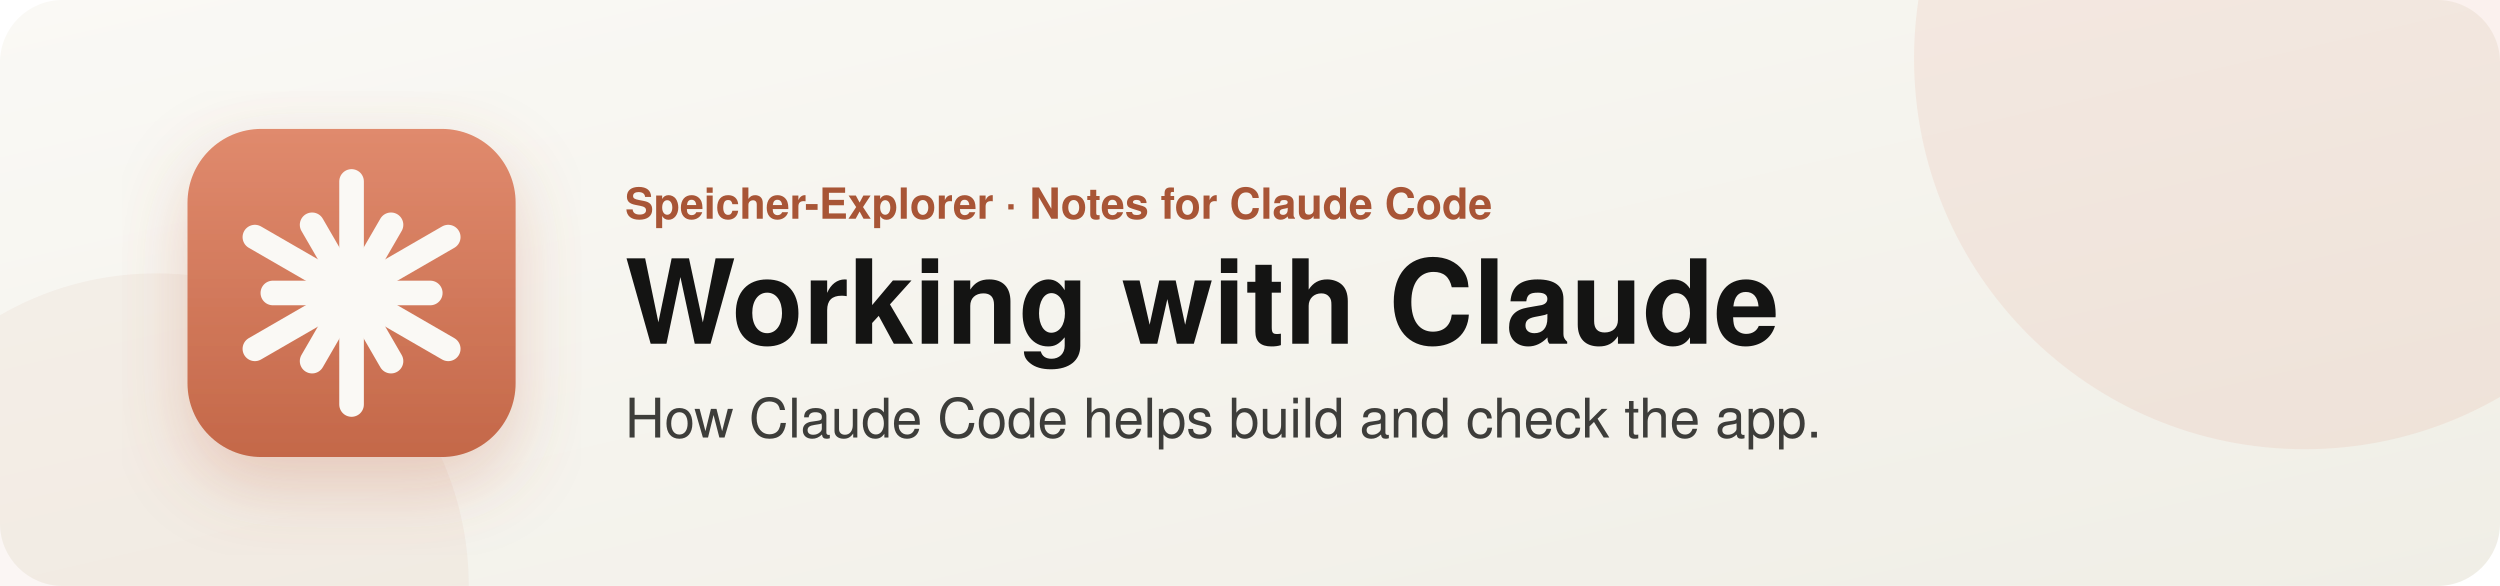
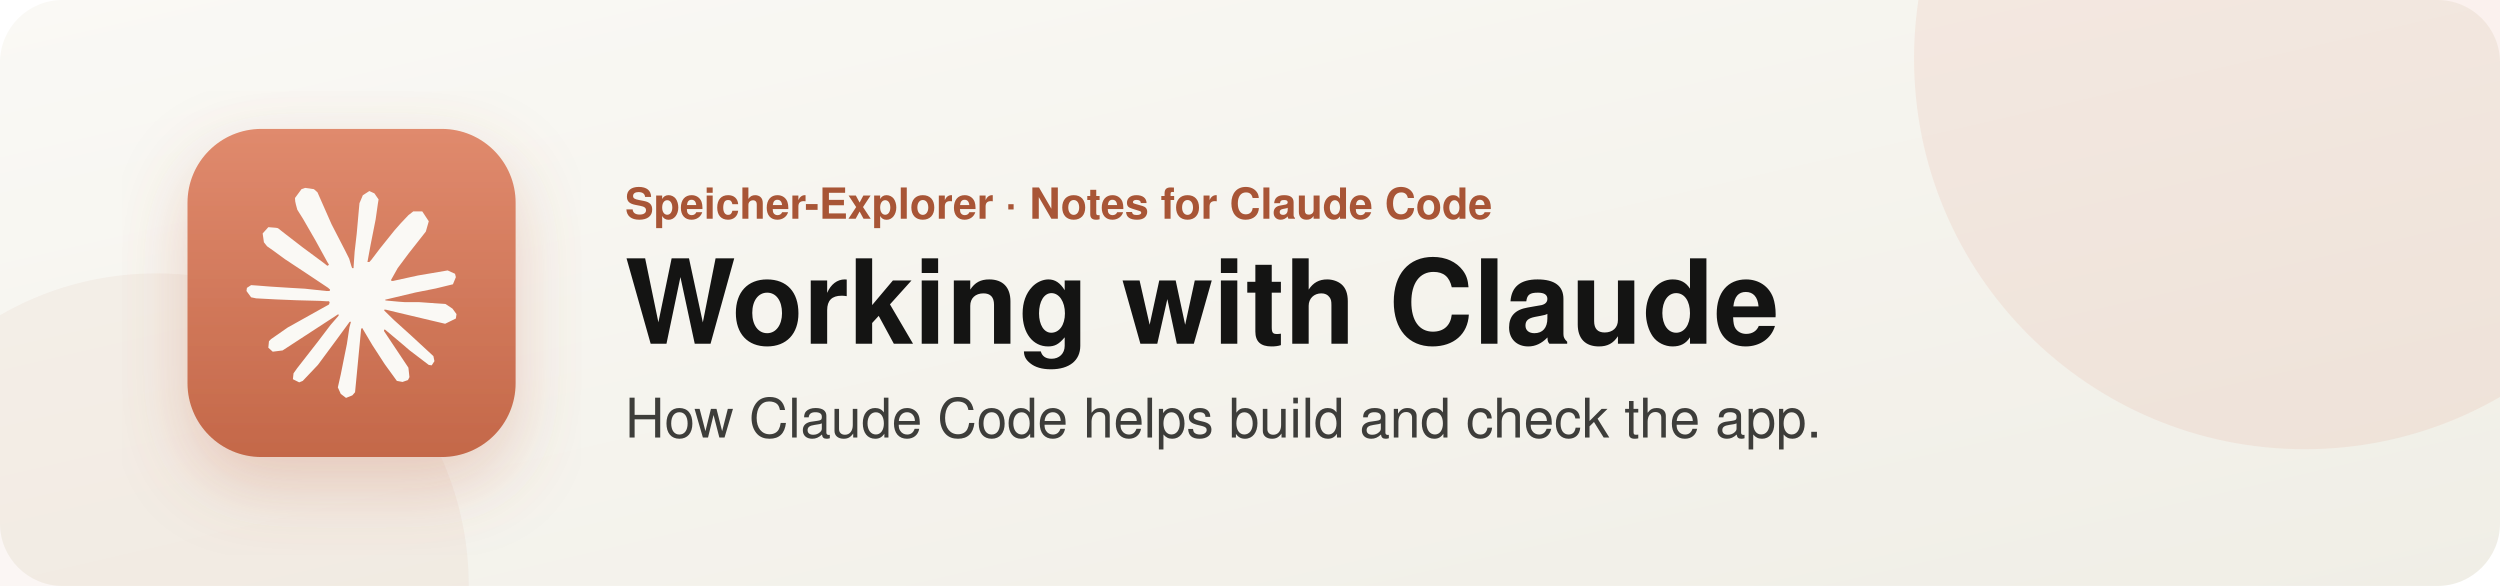
<svg xmlns="http://www.w3.org/2000/svg" width="1280" height="300" viewBox="0 0 1280 300" role="img" data-theme="claude" aria-label="Speicher-Explorer – Working with Claude. How Claude Code helps build and check the app.">
  <defs>
    <linearGradient id="bg" x1="0" y1="0" x2="1" y2="1">
      <stop offset="0" stop-color="#FAF9F5" />
      <stop offset="1" stop-color="#F0EEE6" />
    </linearGradient>
    <filter id="sh" x="-20%" y="-20%" width="140%" height="150%">
      <feDropShadow dx="0" dy="14" stdDeviation="18" flood-color="#C46849" flood-opacity=".28" />
    </filter>
  </defs>
  <rect width="1280" height="300" rx="32" fill="url(#bg)" />
  <circle cx="1180" cy="30" r="200" fill="#D97757" fill-opacity=".10" />
  <circle cx="80" cy="300" r="160" fill="#C46849" fill-opacity=".06" />
  <g filter="url(#sh)">
    <defs>
      <linearGradient id="clay" x1="0" y1="0" x2="0" y2="1">
        <stop offset="0" stop-color="#E08A6D" />
        <stop offset="1" stop-color="#C46849" />
      </linearGradient>
    </defs>
    <rect x="96" y="66" width="168" height="168" rx="37.8" fill="url(#clay)" />
-     <g stroke="#FAF9F5" stroke-width="12.6" stroke-linecap="round">
-       <path d="M180.0 150.0L180.0 92.9" />
-       <path d="M180.0 150.0L200.2 115.1" />
-       <path d="M180.0 150.0L229.5 121.4" />
-       <path d="M180.0 150.0L220.3 150.0" />
-       <path d="M180.0 150.0L229.5 178.6" />
-       <path d="M180.0 150.0L200.2 184.9" />
-       <path d="M180.0 150.0L180.0 207.1" />
-       <path d="M180.0 150.0L159.8 184.9" />
-       <path d="M180.0 150.0L130.5 178.6" />
-       <path d="M180.0 150.0L139.7 150.0" />
-       <path d="M180.0 150.0L130.5 121.4" />
-       <path d="M180.0 150.0L159.8 115.1" />
-     </g>
+     <path transform="translate(126.2 96.2) scale(0.8602)" fill="#FAF9F5" d="M54.375 118.75L56.125 111L58.125 101L59.75 93L61.25 83.125L62.125 79.875L62 79.625L61.375 79.75L53.875 90L42.5 105.375L33.5 114.875L31.375 115.75L27.625 113.875L28 110.375L30.125 107.375L42.5 91.5L50 81.625L54.875 76L54.75 75.25H54.5L21.5 96.75L15.625 97.5L13 95.125L13.375 91.25L14.625 90L24.5 83.125L49.125 69.375L49.5 68.125L49.125 67.5H47.875L43.75 67.25L29.75 66.875L17.625 66.375L5.75 65.75L2.75 65.125L0 61.375L0.25 59.5L2.75 57.875L6.375 58.125L14.25 58.75L26.125 59.5L34.75 60L47.5 61.375H49.5L49.75 60.5L49.125 60L48.625 59.5L36.25 51.25L23 42.5L16 37.375L12.25 34.75L10.375 32.375L9.625 27.125L13 23.375L17.625 23.75L18.75 24L23.375 27.625L33.25 35.25L46.25 44.875L48.125 46.375L49 45.875V45.5L48.125 44.125L41.125 31.375L33.625 18.375L30.25 13L29.375 9.75C29.042 8.625 28.875 7.375 28.875 6L32.75 0.75L34.875 0L40.125 0.75L42.25 2.625L45.5 10L50.625 21.625L58.75 37.375L61.125 42.125L62.375 46.375L62.875 47.75H63.75V47L64.375 38L65.625 27.125L66.875 13.125L67.25 9.125L69.25 4.375L73.125 1.875L76.125 3.25L78.625 6.875L78.25 9.125L76.875 18.75L73.875 33.875L72 44.125H73.125L74.375 42.75L79.5 36L88.125 25.25L91.875 21L96.375 16.25L99.25 14H104.625L108.5 19.875L106.75 26L101.25 33L96.625 38.875L90 47.75L86 54.875L86.375 55.375H87.25L102.125 52.125L110.25 50.75L119.75 49.125L124.125 51.125L124.625 53.125L122.875 57.375L112.625 59.875L100.625 62.25L82.75 66.5L82.5 66.625L82.75 67L90.75 67.75L94.25 68H102.75L118.5 69.125L122.625 71.875L125 75.125L124.625 77.75L118.25 80.875L109.75 78.875L89.75 74.125L83 72.5H82V73L87.75 78.625L98.125 88L111.25 100.125L111.875 103.125L110.25 105.625L108.5 105.375L97 96.625L92.5 92.75L82.5 84.375H81.875V85.25L84.125 88.625L96.375 107L97 112.625L96.125 114.375L92.875 115.5L89.5 114.875L82.25 104.875L74.875 93.5L68.875 83.375L68.25 83.875L64.625 121.625L63 123.5L59.25 125L56.125 122.625L54.375 118.75Z" />
  </g>
  <text x="320" y="112" font-family="-apple-system, BlinkMacSystemFont, 'SF Pro Display', 'SF Pro Text', 'Helvetica Neue', Helvetica, Arial, sans-serif" text-anchor="start" font-size="22" font-weight="600" fill="#A85536">Speicher-Explorer · Notes for Claude Code</text>
  <text x="320" y="176" font-family="-apple-system, BlinkMacSystemFont, 'SF Pro Display', 'SF Pro Text', 'Helvetica Neue', Helvetica, Arial, sans-serif" text-anchor="start" font-size="60" font-weight="700" fill="#141413">Working with Claude</text>
  <text x="320" y="224" font-family="-apple-system, BlinkMacSystemFont, 'SF Pro Display', 'SF Pro Text', 'Helvetica Neue', Helvetica, Arial, sans-serif" text-anchor="start" font-size="28" font-weight="400" fill="#3D3D3A">How Claude Code helps build and check the app.</text>
</svg>
